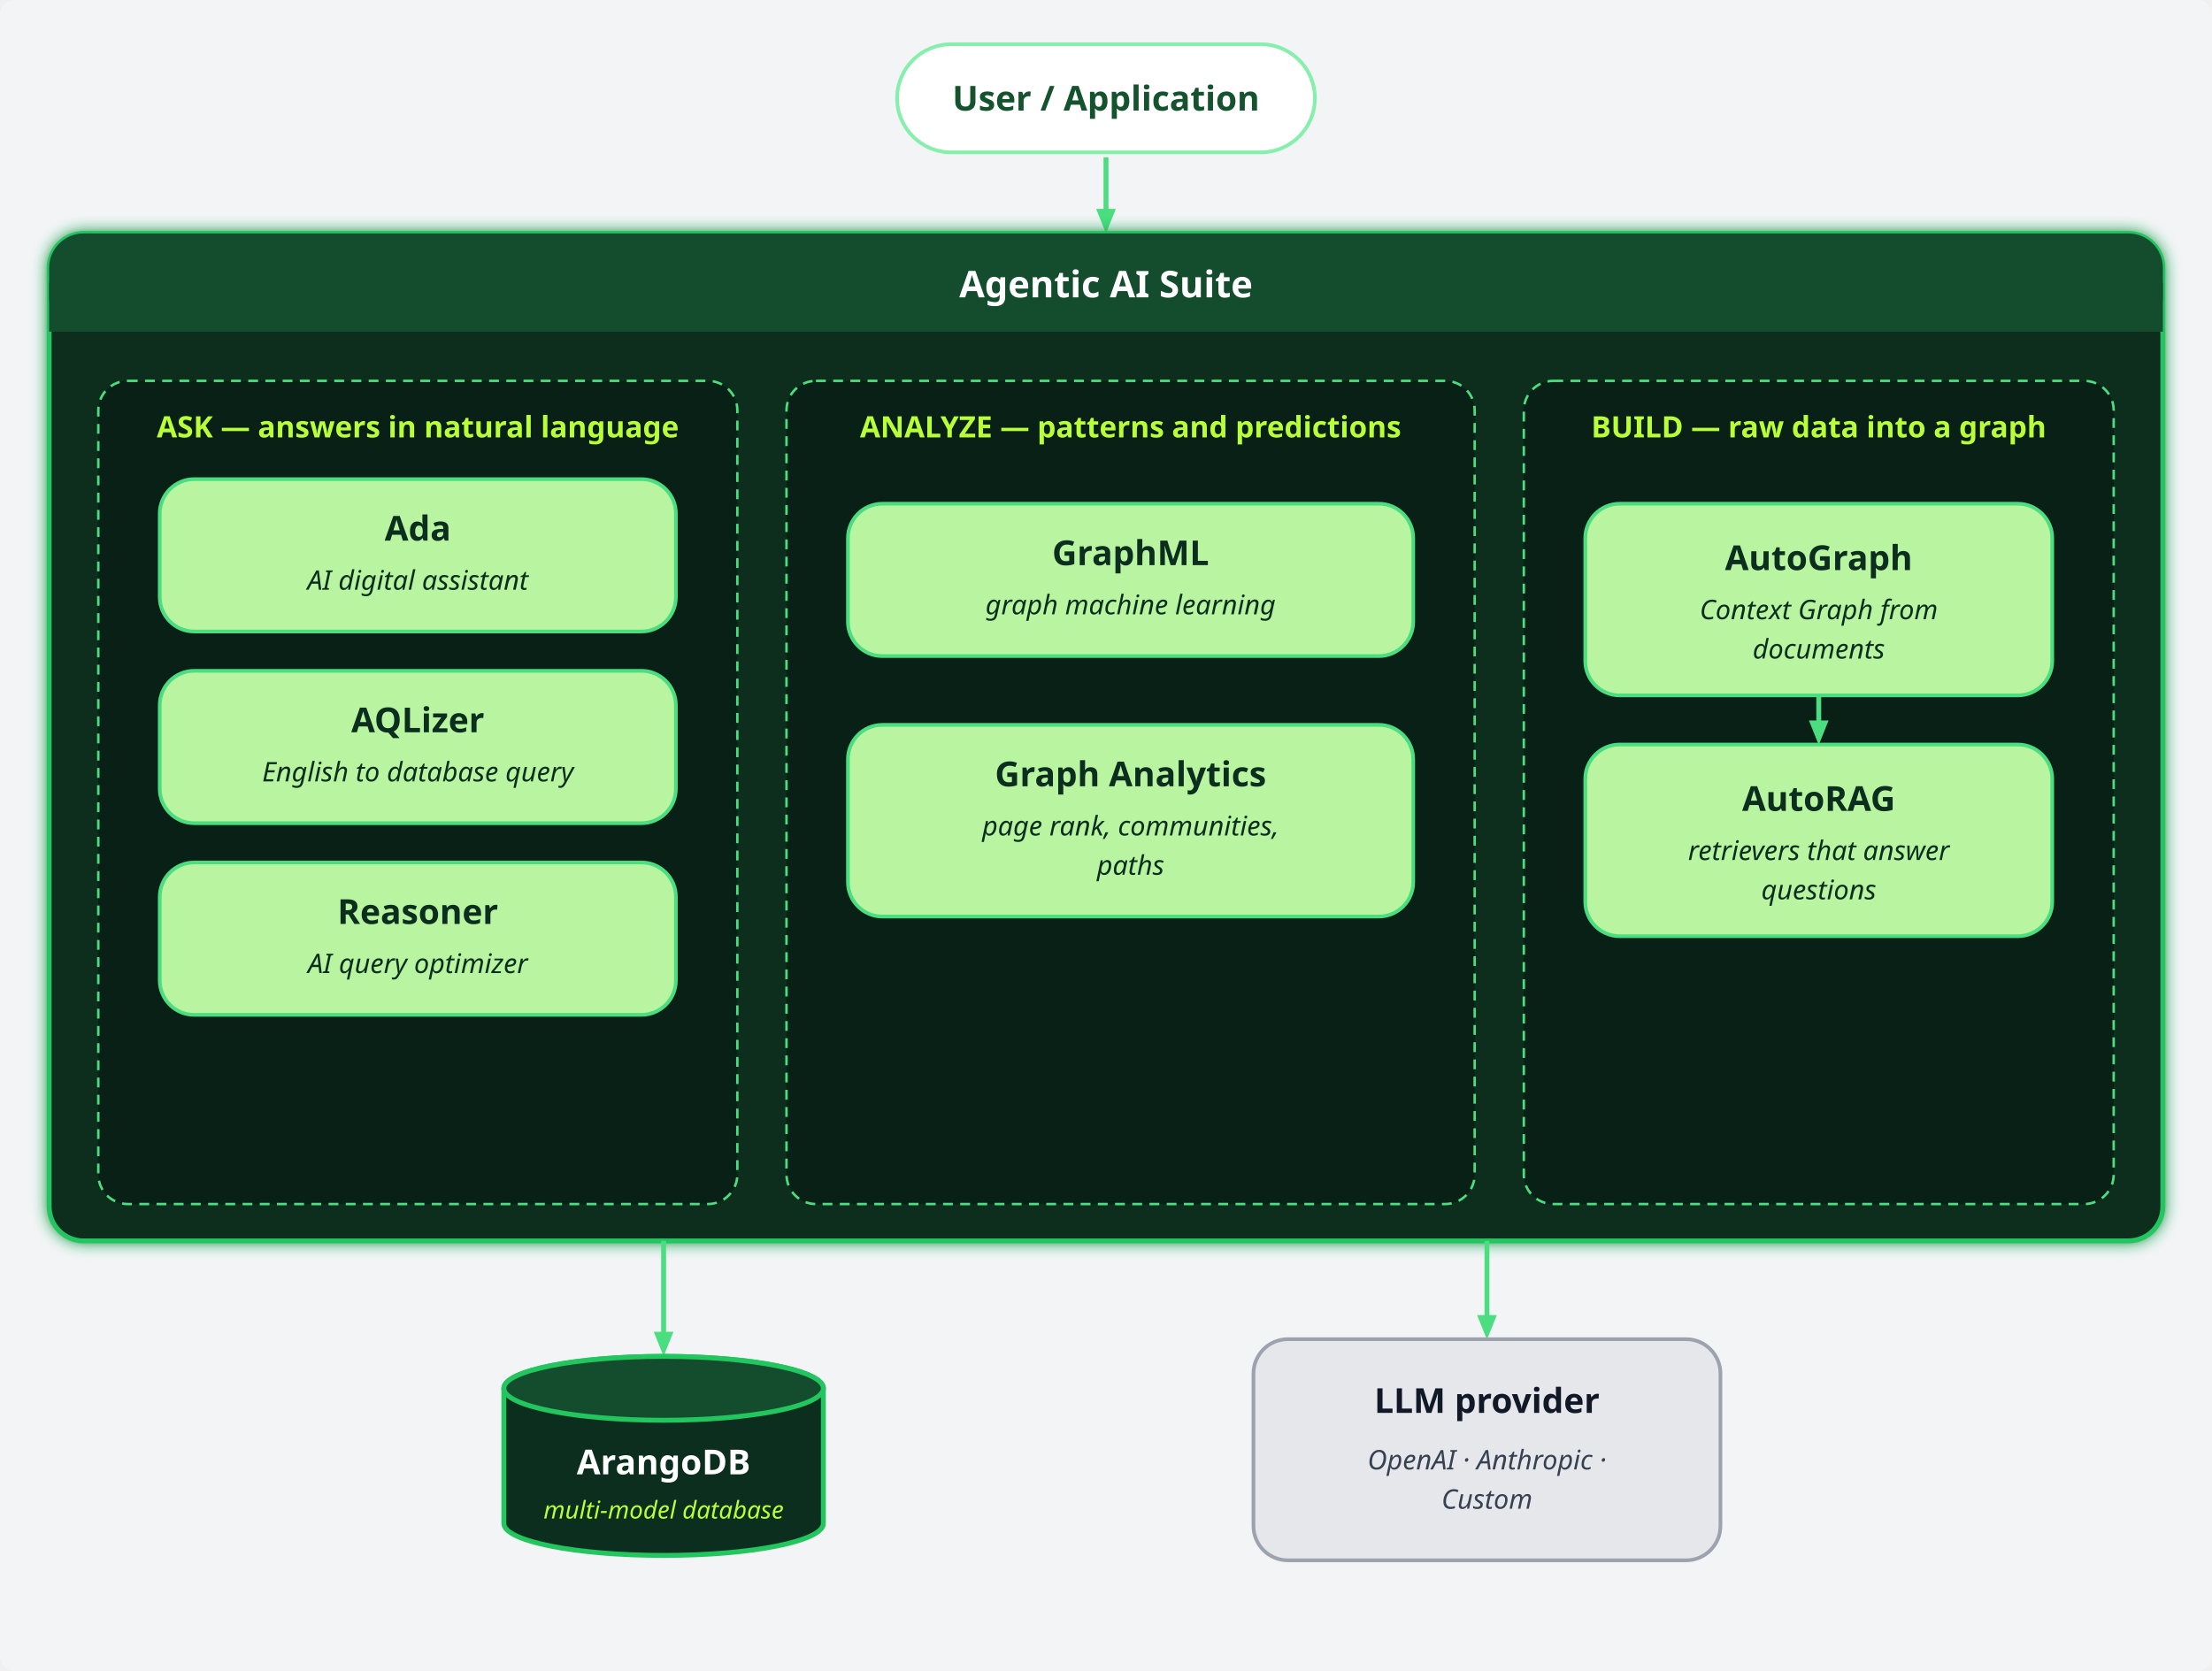
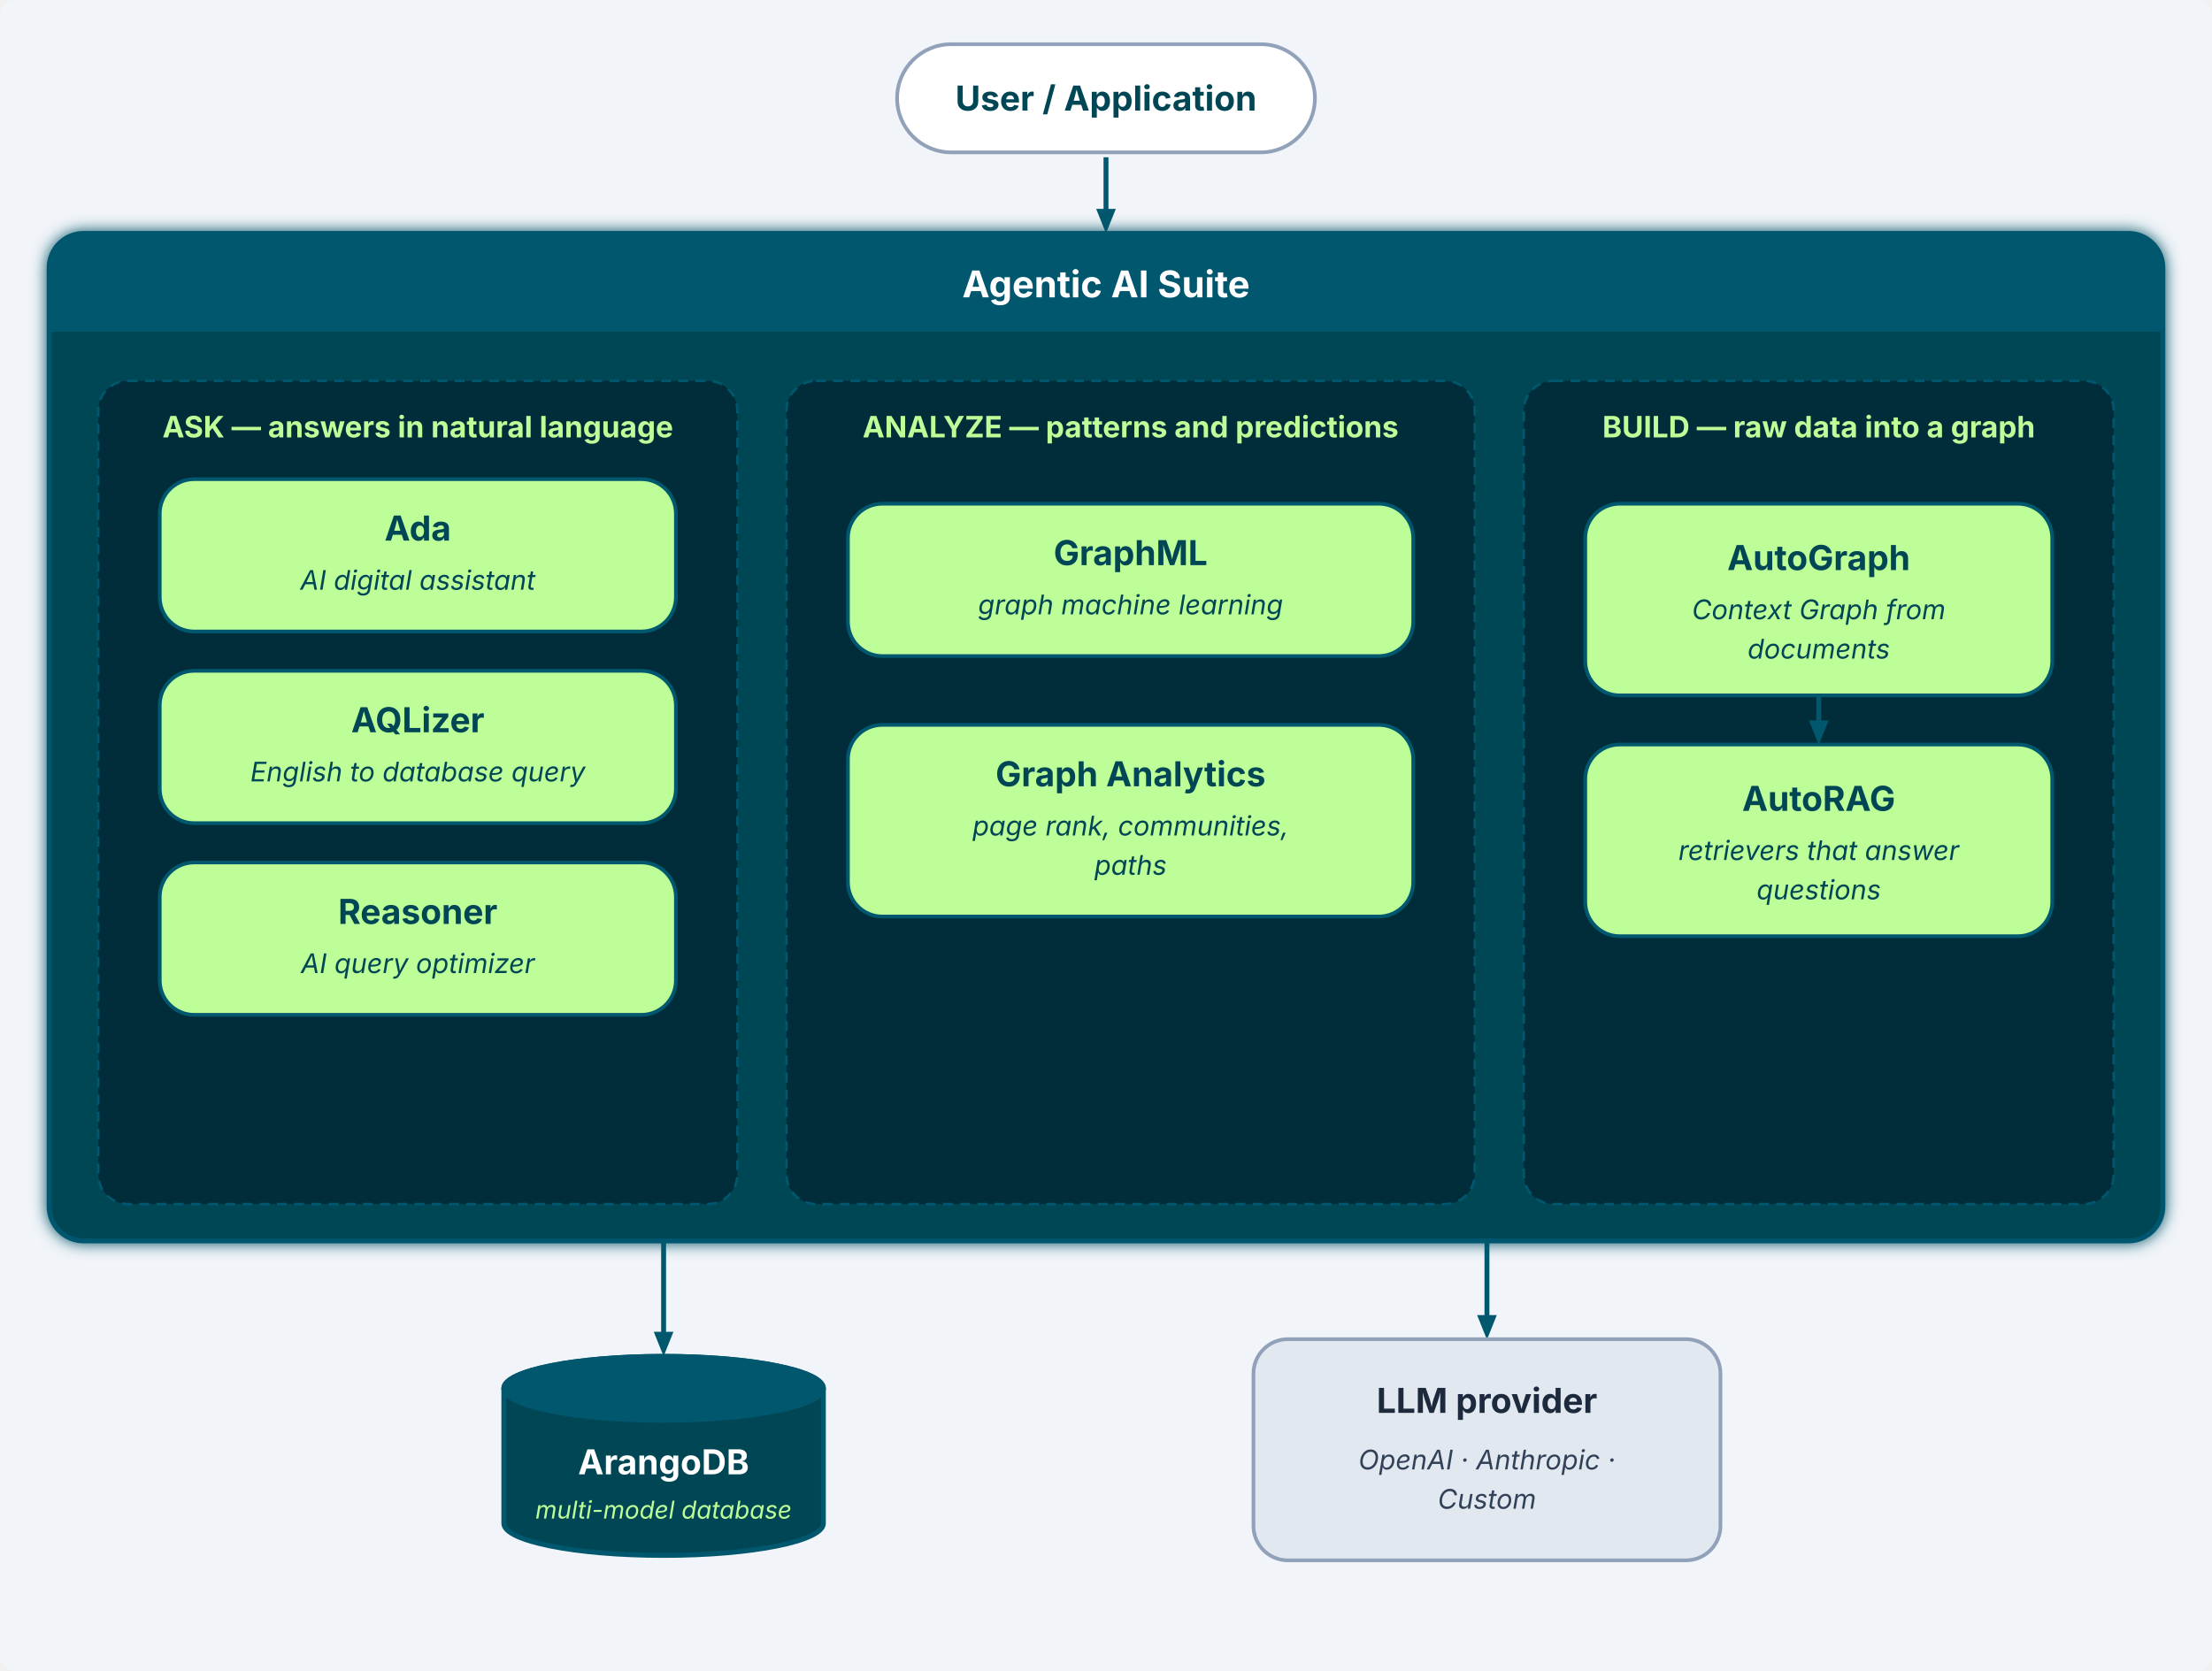
<svg xmlns="http://www.w3.org/2000/svg" viewBox="0 0 900 680" width="900" height="680">
  <style>
-     .aai .pill-aai { fill: #b9f5a0; stroke: #4ade80; stroke-width: 1.5; }
-     .aai .pill-ps  { fill: #ffffff; stroke: #86efac; stroke-width: 1.5; }
-     .aai .pill-db  { fill: #e5e7eb; stroke: #9ca3af; stroke-width: 1.5; }
-     .aai .cyl-db   { fill: #0b2e1e; stroke: #22c55e; stroke-width: 2; }
-     .aai .cyl-db-top { fill: #134d2e; stroke: #22c55e; stroke-width: 2; }
-     .aai .card:hover .pill-aai { fill: #ffffff; stroke: #22c55e; }
-     .aai .card:hover .pill-ps  { fill: #dcfce7; stroke: #22c55e; }
-     .aai .card:hover .pill-db  { fill: #b9ff38; stroke: #22c55e; }
-     .aai .card:hover .cyl-db       { fill: #134d2e; stroke: #b9ff38; }
-     .aai .card:hover .cyl-db-top   { fill: #1a5e38; stroke: #b9ff38; }
+     .aai .pill-aai { fill: #befe99; stroke: #00576e; stroke-width: 1.5; }
+     .aai .pill-ps  { fill: #ffffff; stroke: #90a1b9; stroke-width: 1.5; }
+     .aai .pill-db  { fill: #e2e8f0; stroke: #90a1b9; stroke-width: 1.5; }
+     .aai .cyl-db   { fill: #014654; stroke: #00576e; stroke-width: 2; }
+     .aai .cyl-db-top { fill: #00576e; stroke: #00576e; stroke-width: 2; }
+     .aai .card:hover .pill-aai { fill: #ffffff; stroke: #00576e; }
+     .aai .card:hover .pill-ps  { fill: #eefbd5; stroke: #00576e; }
+     .aai .card:hover .pill-db  { fill: #befe99; stroke: #00576e; }
+     .aai .card:hover .cyl-db       { fill: #00576e; stroke: #befe99; }
+     .aai .card:hover .cyl-db-top   { fill: #06838a; stroke: #befe99; }
  </style>
  <defs>
    <filter id="aai-glow" x="-20%" y="-20%" width="140%" height="140%">
      <feGaussianBlur stdDeviation="3" result="blur" />
      <feMerge>
        <feMergeNode in="blur" />
        <feMergeNode in="SourceGraphic" />
      </feMerge>
    </filter>
    <marker id="aai-arrow" markerWidth="10" markerHeight="8" refX="2" refY="4" orient="auto" markerUnits="userSpaceOnUse">
-       <polygon points="0 0,10 4,0 8" fill="#4ade80" />
+       <polygon points="0 0,10 4,0 8" fill="#00576e" />
    </marker>
  </defs>
  <g class="aai">
-     <rect width="900" height="680" fill="#f3f4f6" rx="6" />
+     <rect width="900" height="680" fill="#f1f5f9" rx="6" />
    <g class="card">
      <rect x="365" y="18" width="170" height="44" rx="22" class="pill-ps" />
-       <text x="450" y="45" text-anchor="middle" font-family="sans-serif" font-size="14" font-weight="bold" fill="#14532d">User / Application</text>
+       <text x="450" y="45" text-anchor="middle" font-family="Inter, -apple-system, BlinkMacSystemFont, 'Segoe UI', Helvetica, Arial, sans-serif" font-size="14" font-weight="bold" fill="#014654">User / Application</text>
    </g>
-     <path d="M 450 64 L 450 87" stroke="#4ade80" stroke-width="2" fill="none" marker-end="url(#aai-arrow)" />
-     <rect x="20" y="95" width="860" height="410" rx="14" fill="#0b2e1e" stroke="#22c55e" stroke-width="2" filter="url(#aai-glow)" />
-     <rect x="20" y="95" width="860" height="40" rx="14" fill="#134d2e" />
-     <rect x="20" y="115" width="860" height="20" fill="#134d2e" />
-     <text x="450" y="121" text-anchor="middle" font-family="sans-serif" font-size="15" font-weight="bold" fill="#ffffff">Agentic AI Suite</text>
-     <rect x="40" y="155" width="260" height="335" rx="12" fill="#082016" stroke="#4ade80" stroke-width="1" stroke-dasharray="4 3" />
-     <text x="170" y="178" text-anchor="middle" font-family="sans-serif" font-size="12" font-weight="bold" fill="#b9ff38">ASK — answers in natural language</text>
+     <path d="M 450 64 L 450 87" stroke="#00576e" stroke-width="2" fill="none" marker-end="url(#aai-arrow)" />
+     <rect x="20" y="95" width="860" height="410" rx="14" fill="#014654" stroke="#00576e" stroke-width="2" filter="url(#aai-glow)" />
+     <rect x="20" y="95" width="860" height="40" rx="14" fill="#00576e" />
+     <rect x="20" y="115" width="860" height="20" fill="#00576e" />
+     <text x="450" y="121" text-anchor="middle" font-family="Inter, -apple-system, BlinkMacSystemFont, 'Segoe UI', Helvetica, Arial, sans-serif" font-size="15" font-weight="bold" fill="#ffffff">Agentic AI Suite</text>
+     <rect x="40" y="155" width="260" height="335" rx="12" fill="#012d3a" stroke="#00576e" stroke-width="1" stroke-dasharray="4 3" />
+     <text x="170" y="178" text-anchor="middle" font-family="Inter, -apple-system, BlinkMacSystemFont, 'Segoe UI', Helvetica, Arial, sans-serif" font-size="12" font-weight="bold" fill="#befe99">ASK — answers in natural language</text>
    <g class="card">
      <rect x="65" y="195" width="210" height="62" rx="14" class="pill-aai" />
-       <text x="170" y="220" text-anchor="middle" font-family="sans-serif" font-size="14" font-weight="bold" fill="#0b2e1e">Ada</text>
-       <text x="170" y="240" text-anchor="middle" font-family="sans-serif" font-size="11" font-style="italic" fill="#0b2e1e">AI digital assistant</text>
+       <text x="170" y="220" text-anchor="middle" font-family="Inter, -apple-system, BlinkMacSystemFont, 'Segoe UI', Helvetica, Arial, sans-serif" font-size="14" font-weight="bold" fill="#014654">Ada</text>
+       <text x="170" y="240" text-anchor="middle" font-family="Inter, -apple-system, BlinkMacSystemFont, 'Segoe UI', Helvetica, Arial, sans-serif" font-size="11" font-style="italic" fill="#014654">AI digital assistant</text>
    </g>
    <g class="card">
      <rect x="65" y="273" width="210" height="62" rx="14" class="pill-aai" />
-       <text x="170" y="298" text-anchor="middle" font-family="sans-serif" font-size="14" font-weight="bold" fill="#0b2e1e">AQLizer</text>
-       <text x="170" y="318" text-anchor="middle" font-family="sans-serif" font-size="11" font-style="italic" fill="#0b2e1e">English to database query</text>
+       <text x="170" y="298" text-anchor="middle" font-family="Inter, -apple-system, BlinkMacSystemFont, 'Segoe UI', Helvetica, Arial, sans-serif" font-size="14" font-weight="bold" fill="#014654">AQLizer</text>
+       <text x="170" y="318" text-anchor="middle" font-family="Inter, -apple-system, BlinkMacSystemFont, 'Segoe UI', Helvetica, Arial, sans-serif" font-size="11" font-style="italic" fill="#014654">English to database query</text>
    </g>
    <g class="card">
      <rect x="65" y="351" width="210" height="62" rx="14" class="pill-aai" />
-       <text x="170" y="376" text-anchor="middle" font-family="sans-serif" font-size="14" font-weight="bold" fill="#0b2e1e">Reasoner</text>
-       <text x="170" y="396" text-anchor="middle" font-family="sans-serif" font-size="11" font-style="italic" fill="#0b2e1e">AI query optimizer</text>
+       <text x="170" y="376" text-anchor="middle" font-family="Inter, -apple-system, BlinkMacSystemFont, 'Segoe UI', Helvetica, Arial, sans-serif" font-size="14" font-weight="bold" fill="#014654">Reasoner</text>
+       <text x="170" y="396" text-anchor="middle" font-family="Inter, -apple-system, BlinkMacSystemFont, 'Segoe UI', Helvetica, Arial, sans-serif" font-size="11" font-style="italic" fill="#014654">AI query optimizer</text>
    </g>
-     <rect x="320" y="155" width="280" height="335" rx="12" fill="#082016" stroke="#4ade80" stroke-width="1" stroke-dasharray="4 3" />
-     <text x="460" y="178" text-anchor="middle" font-family="sans-serif" font-size="12" font-weight="bold" fill="#b9ff38">ANALYZE — patterns and predictions</text>
+     <rect x="320" y="155" width="280" height="335" rx="12" fill="#012d3a" stroke="#00576e" stroke-width="1" stroke-dasharray="4 3" />
+     <text x="460" y="178" text-anchor="middle" font-family="Inter, -apple-system, BlinkMacSystemFont, 'Segoe UI', Helvetica, Arial, sans-serif" font-size="12" font-weight="bold" fill="#befe99">ANALYZE — patterns and predictions</text>
    <g class="card">
      <rect x="345" y="205" width="230" height="62" rx="14" class="pill-aai" />
-       <text x="460" y="230" text-anchor="middle" font-family="sans-serif" font-size="14" font-weight="bold" fill="#0b2e1e">GraphML</text>
-       <text x="460" y="250" text-anchor="middle" font-family="sans-serif" font-size="11" font-style="italic" fill="#0b2e1e">graph machine learning</text>
+       <text x="460" y="230" text-anchor="middle" font-family="Inter, -apple-system, BlinkMacSystemFont, 'Segoe UI', Helvetica, Arial, sans-serif" font-size="14" font-weight="bold" fill="#014654">GraphML</text>
+       <text x="460" y="250" text-anchor="middle" font-family="Inter, -apple-system, BlinkMacSystemFont, 'Segoe UI', Helvetica, Arial, sans-serif" font-size="11" font-style="italic" fill="#014654">graph machine learning</text>
    </g>
    <g class="card">
      <rect x="345" y="295" width="230" height="78" rx="14" class="pill-aai" />
-       <text x="460" y="320" text-anchor="middle" font-family="sans-serif" font-size="14" font-weight="bold" fill="#0b2e1e">Graph Analytics</text>
-       <text x="460" y="340" text-anchor="middle" font-family="sans-serif" font-size="11" font-style="italic" fill="#0b2e1e">page rank, communities,</text>
-       <text x="460" y="356" text-anchor="middle" font-family="sans-serif" font-size="11" font-style="italic" fill="#0b2e1e">paths</text>
+       <text x="460" y="320" text-anchor="middle" font-family="Inter, -apple-system, BlinkMacSystemFont, 'Segoe UI', Helvetica, Arial, sans-serif" font-size="14" font-weight="bold" fill="#014654">Graph Analytics</text>
+       <text x="460" y="340" text-anchor="middle" font-family="Inter, -apple-system, BlinkMacSystemFont, 'Segoe UI', Helvetica, Arial, sans-serif" font-size="11" font-style="italic" fill="#014654">page rank, communities,</text>
+       <text x="460" y="356" text-anchor="middle" font-family="Inter, -apple-system, BlinkMacSystemFont, 'Segoe UI', Helvetica, Arial, sans-serif" font-size="11" font-style="italic" fill="#014654">paths</text>
    </g>
-     <rect x="620" y="155" width="240" height="335" rx="12" fill="#082016" stroke="#4ade80" stroke-width="1" stroke-dasharray="4 3" />
-     <text x="740" y="178" text-anchor="middle" font-family="sans-serif" font-size="12" font-weight="bold" fill="#b9ff38">BUILD — raw data into a graph</text>
+     <rect x="620" y="155" width="240" height="335" rx="12" fill="#012d3a" stroke="#00576e" stroke-width="1" stroke-dasharray="4 3" />
+     <text x="740" y="178" text-anchor="middle" font-family="Inter, -apple-system, BlinkMacSystemFont, 'Segoe UI', Helvetica, Arial, sans-serif" font-size="12" font-weight="bold" fill="#befe99">BUILD — raw data into a graph</text>
    <g class="card">
      <rect x="645" y="205" width="190" height="78" rx="14" class="pill-aai" />
-       <text x="740" y="232" text-anchor="middle" font-family="sans-serif" font-size="14" font-weight="bold" fill="#0b2e1e">AutoGraph</text>
-       <text x="740" y="252" text-anchor="middle" font-family="sans-serif" font-size="11" font-style="italic" fill="#0b2e1e">Context Graph from</text>
-       <text x="740" y="268" text-anchor="middle" font-family="sans-serif" font-size="11" font-style="italic" fill="#0b2e1e">documents</text>
+       <text x="740" y="232" text-anchor="middle" font-family="Inter, -apple-system, BlinkMacSystemFont, 'Segoe UI', Helvetica, Arial, sans-serif" font-size="14" font-weight="bold" fill="#014654">AutoGraph</text>
+       <text x="740" y="252" text-anchor="middle" font-family="Inter, -apple-system, BlinkMacSystemFont, 'Segoe UI', Helvetica, Arial, sans-serif" font-size="11" font-style="italic" fill="#014654">Context Graph from</text>
+       <text x="740" y="268" text-anchor="middle" font-family="Inter, -apple-system, BlinkMacSystemFont, 'Segoe UI', Helvetica, Arial, sans-serif" font-size="11" font-style="italic" fill="#014654">documents</text>
    </g>
-     <path d="M 740 283 L 740 295.2" stroke="#4ade80" stroke-width="2" fill="none" marker-end="url(#aai-arrow)" />
+     <path d="M 740 283 L 740 295.2" stroke="#00576e" stroke-width="2" fill="none" marker-end="url(#aai-arrow)" />
    <g class="card">
      <rect x="645" y="303" width="190" height="78" rx="14" class="pill-aai" />
-       <text x="740" y="330" text-anchor="middle" font-family="sans-serif" font-size="14" font-weight="bold" fill="#0b2e1e">AutoRAG</text>
-       <text x="740" y="350" text-anchor="middle" font-family="sans-serif" font-size="11" font-style="italic" fill="#0b2e1e">retrievers that answer</text>
-       <text x="740" y="366" text-anchor="middle" font-family="sans-serif" font-size="11" font-style="italic" fill="#0b2e1e">questions</text>
+       <text x="740" y="330" text-anchor="middle" font-family="Inter, -apple-system, BlinkMacSystemFont, 'Segoe UI', Helvetica, Arial, sans-serif" font-size="14" font-weight="bold" fill="#014654">AutoRAG</text>
+       <text x="740" y="350" text-anchor="middle" font-family="Inter, -apple-system, BlinkMacSystemFont, 'Segoe UI', Helvetica, Arial, sans-serif" font-size="11" font-style="italic" fill="#014654">retrievers that answer</text>
+       <text x="740" y="366" text-anchor="middle" font-family="Inter, -apple-system, BlinkMacSystemFont, 'Segoe UI', Helvetica, Arial, sans-serif" font-size="11" font-style="italic" fill="#014654">questions</text>
    </g>
-     <path d="M 270 505 L 270 544" stroke="#4ade80" stroke-width="2" fill="none" marker-end="url(#aai-arrow)" />
-     <path d="M 605 505 L 605 537.2" stroke="#4ade80" stroke-width="2" fill="none" marker-end="url(#aai-arrow)" />
+     <path d="M 270 505 L 270 544" stroke="#00576e" stroke-width="2" fill="none" marker-end="url(#aai-arrow)" />
+     <path d="M 605 505 L 605 537.2" stroke="#00576e" stroke-width="2" fill="none" marker-end="url(#aai-arrow)" />
    <g class="card">
      <ellipse cx="270" cy="565" rx="65" ry="13" class="cyl-db" />
      <path d="M 205 565 L 205 620 A 65 13 0 0 0 335 620 L 335 565" class="cyl-db" />
      <ellipse cx="270" cy="565" rx="65" ry="13" class="cyl-db-top" />
-       <text x="270" y="600" text-anchor="middle" font-family="sans-serif" font-size="14" font-weight="bold" fill="#ffffff">ArangoDB</text>
-       <text x="270" y="618" text-anchor="middle" font-family="sans-serif" font-size="10" font-style="italic" fill="#b9ff38">multi-model database</text>
+       <text x="270" y="600" text-anchor="middle" font-family="Inter, -apple-system, BlinkMacSystemFont, 'Segoe UI', Helvetica, Arial, sans-serif" font-size="14" font-weight="bold" fill="#ffffff">ArangoDB</text>
+       <text x="270" y="618" text-anchor="middle" font-family="Inter, -apple-system, BlinkMacSystemFont, 'Segoe UI', Helvetica, Arial, sans-serif" font-size="10" font-style="italic" fill="#befe99">multi-model database</text>
    </g>
    <g class="card">
      <rect x="510" y="545" width="190" height="90" rx="14" class="pill-db" />
-       <text x="605" y="575" text-anchor="middle" font-family="sans-serif" font-size="14" font-weight="bold" fill="#111827">LLM provider</text>
-       <text x="605" y="598" text-anchor="middle" font-family="sans-serif" font-size="11" font-style="italic" fill="#374151">OpenAI · Anthropic ·</text>
-       <text x="605" y="614" text-anchor="middle" font-family="sans-serif" font-size="11" font-style="italic" fill="#374151">Custom</text>
+       <text x="605" y="575" text-anchor="middle" font-family="Inter, -apple-system, BlinkMacSystemFont, 'Segoe UI', Helvetica, Arial, sans-serif" font-size="14" font-weight="bold" fill="#1d293d">LLM provider</text>
+       <text x="605" y="598" text-anchor="middle" font-family="Inter, -apple-system, BlinkMacSystemFont, 'Segoe UI', Helvetica, Arial, sans-serif" font-size="11" font-style="italic" fill="#314158">OpenAI · Anthropic ·</text>
+       <text x="605" y="614" text-anchor="middle" font-family="Inter, -apple-system, BlinkMacSystemFont, 'Segoe UI', Helvetica, Arial, sans-serif" font-size="11" font-style="italic" fill="#314158">Custom</text>
    </g>
  </g>
</svg>
